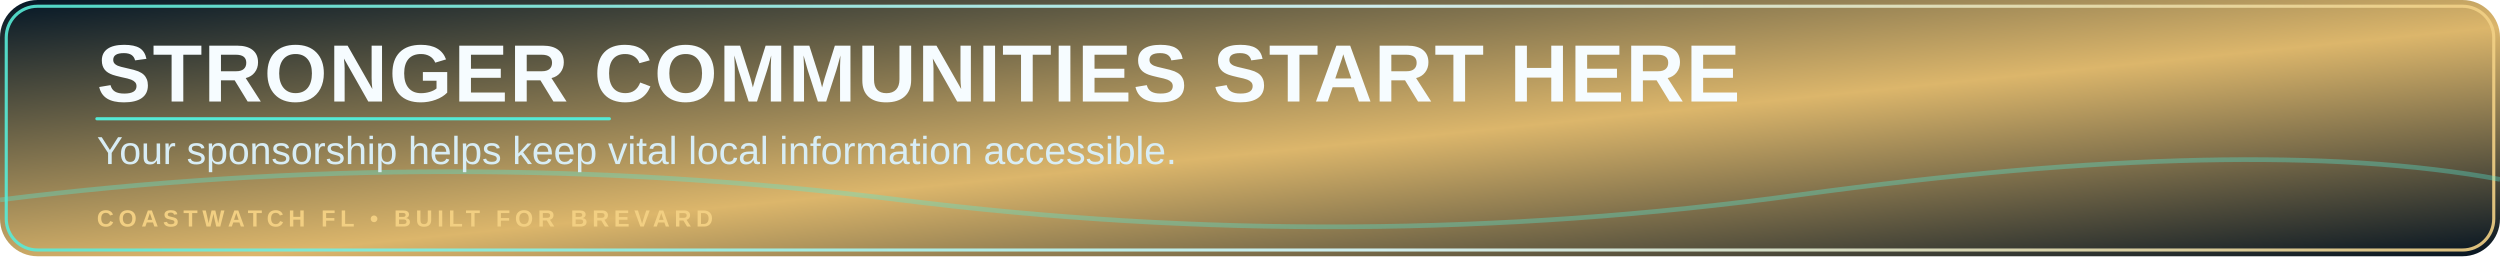
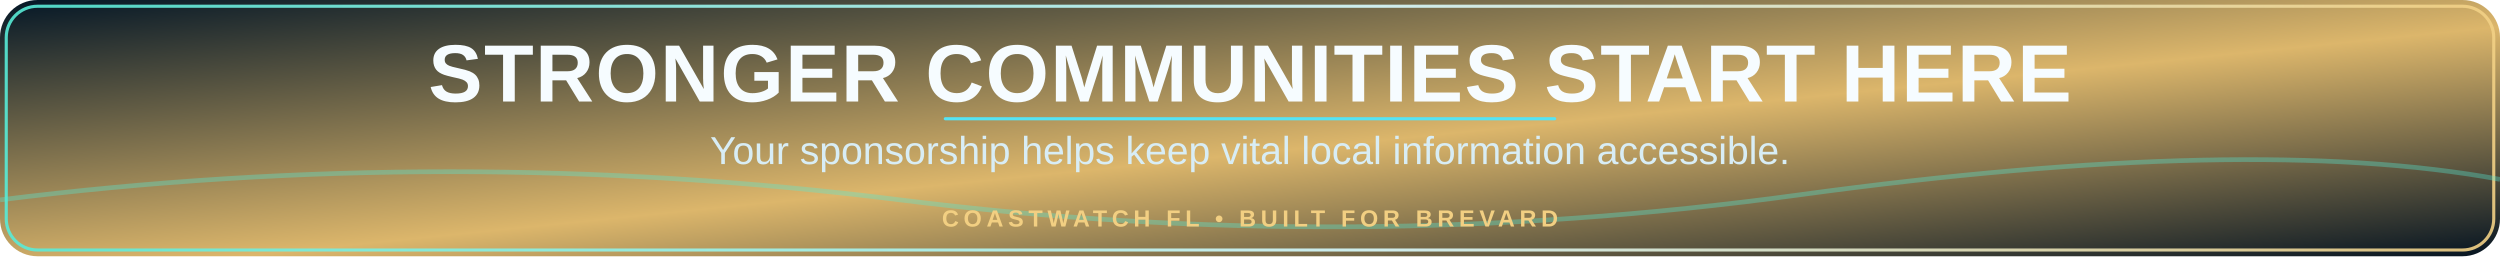
<svg xmlns="http://www.w3.org/2000/svg" viewBox="0 0 1600 164" role="img" aria-labelledby="title desc">
  <defs>
    <linearGradient id="bg" x1="0" y1="0" x2="1" y2="1">
      <stop stop-color="#031626" />
      <stop offset=".55" stop-color="#dcb66b" />
      <stop offset="1" stop-color="#041321" />
    </linearGradient>
    <linearGradient id="edge">
      <stop stop-color="#55ead6" />
      <stop offset=".55" stop-color="#d8fbff" />
      <stop offset="1" stop-color="#f2cf82" />
    </linearGradient>
    <linearGradient id="gloss">
      <stop stop-color="#fff" stop-opacity="0" />
      <stop offset=".48" stop-color="#fff" stop-opacity=".42" />
      <stop offset=".55" stop-color="#fff" stop-opacity=".08" />
      <stop offset="1" stop-color="#fff" stop-opacity="0" />
    </linearGradient>
  </defs>
  <rect width="1600" height="164" rx="24" fill="url(#bg)" />
  <rect x="4" y="4" width="1592" height="156" rx="20" fill="none" stroke="url(#edge)" stroke-opacity=".9" stroke-width="2" />
  <path d="M0 127.92 Q288 91.84 576 127.92 T1152 124.64 T1600 114.8" fill="none" stroke="#55ead6" stroke-opacity=".35" stroke-width="3" />
-   <text x="62" y="65" fill="#f6fcff" font-family="Arial,sans-serif" font-size="52" font-weight="800" letter-spacing="1">STRONGER COMMUNITIES START HERE</text>
-   <path d="M62 76 H390" stroke="#55ead6" stroke-width="2" stroke-linecap="round" />
-   <text x="62" y="105" fill="#d8edf5" font-family="Arial,sans-serif" font-size="25">Your sponsorship helps keep vital local information accessible.</text>
-   <text x="62" y="145" fill="#f2cf82" font-family="Arial,sans-serif" font-size="15" font-weight="700" letter-spacing="3">COASTWATCH FL  •  BUILT FOR BREVARD</text>
+   <text x="800" y="65" text-anchor="middle" fill="#f6fcff" font-family="Arial,sans-serif" font-size="52" font-weight="800" letter-spacing="1">STRONGER COMMUNITIES START HERE</text>
+   <path d="M605 76 H995" stroke="#55e4f5" stroke-width="2" stroke-linecap="round" />
+   <text x="800" y="105" text-anchor="middle" fill="#d8edf5" font-family="Arial,sans-serif" font-size="25">Your sponsorship helps keep vital local information accessible.</text>
+   <text x="800" y="145" text-anchor="middle" fill="#f2cf82" font-family="Arial,sans-serif" font-size="15" font-weight="700" letter-spacing="3">COASTWATCH FL  •  BUILT FOR BREVARD</text>
  <rect x="-352" y="0" width="192" height="164" fill="url(#gloss)" transform="skewX(-22)">
    <animate attributeName="x" values="-352;1760" dur="5s" repeatCount="indefinite" />
  </rect>
</svg>
